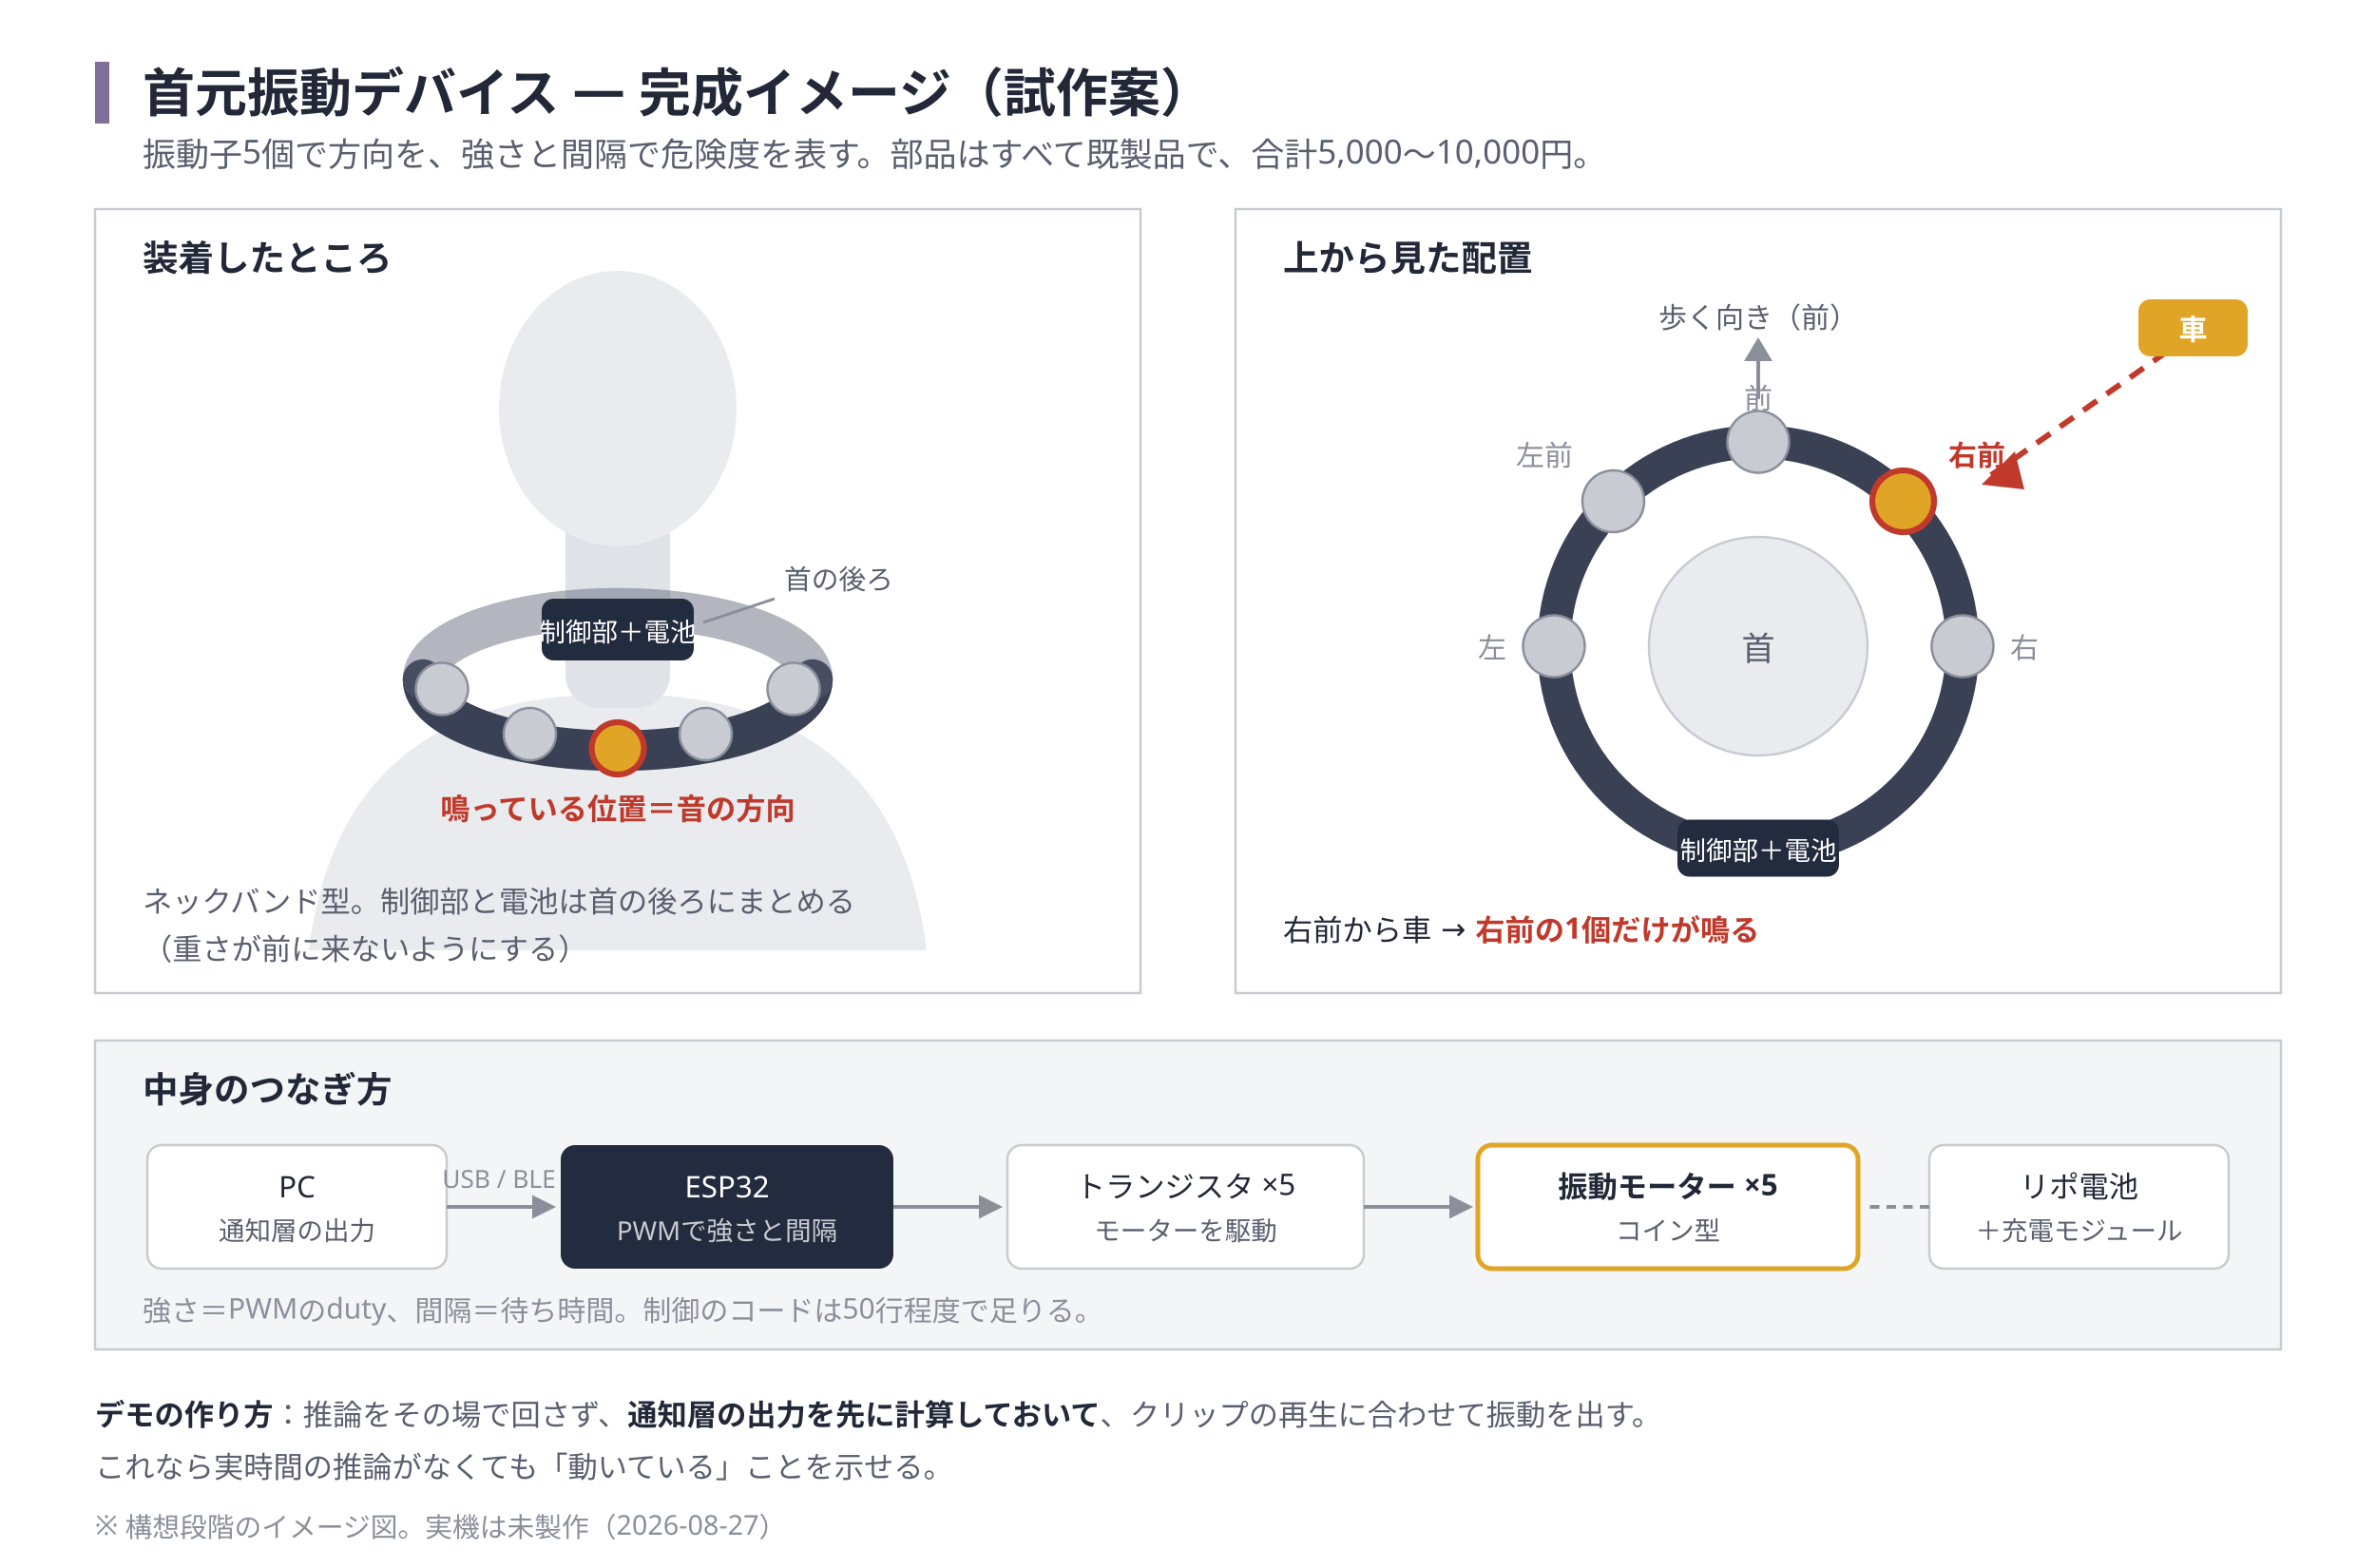
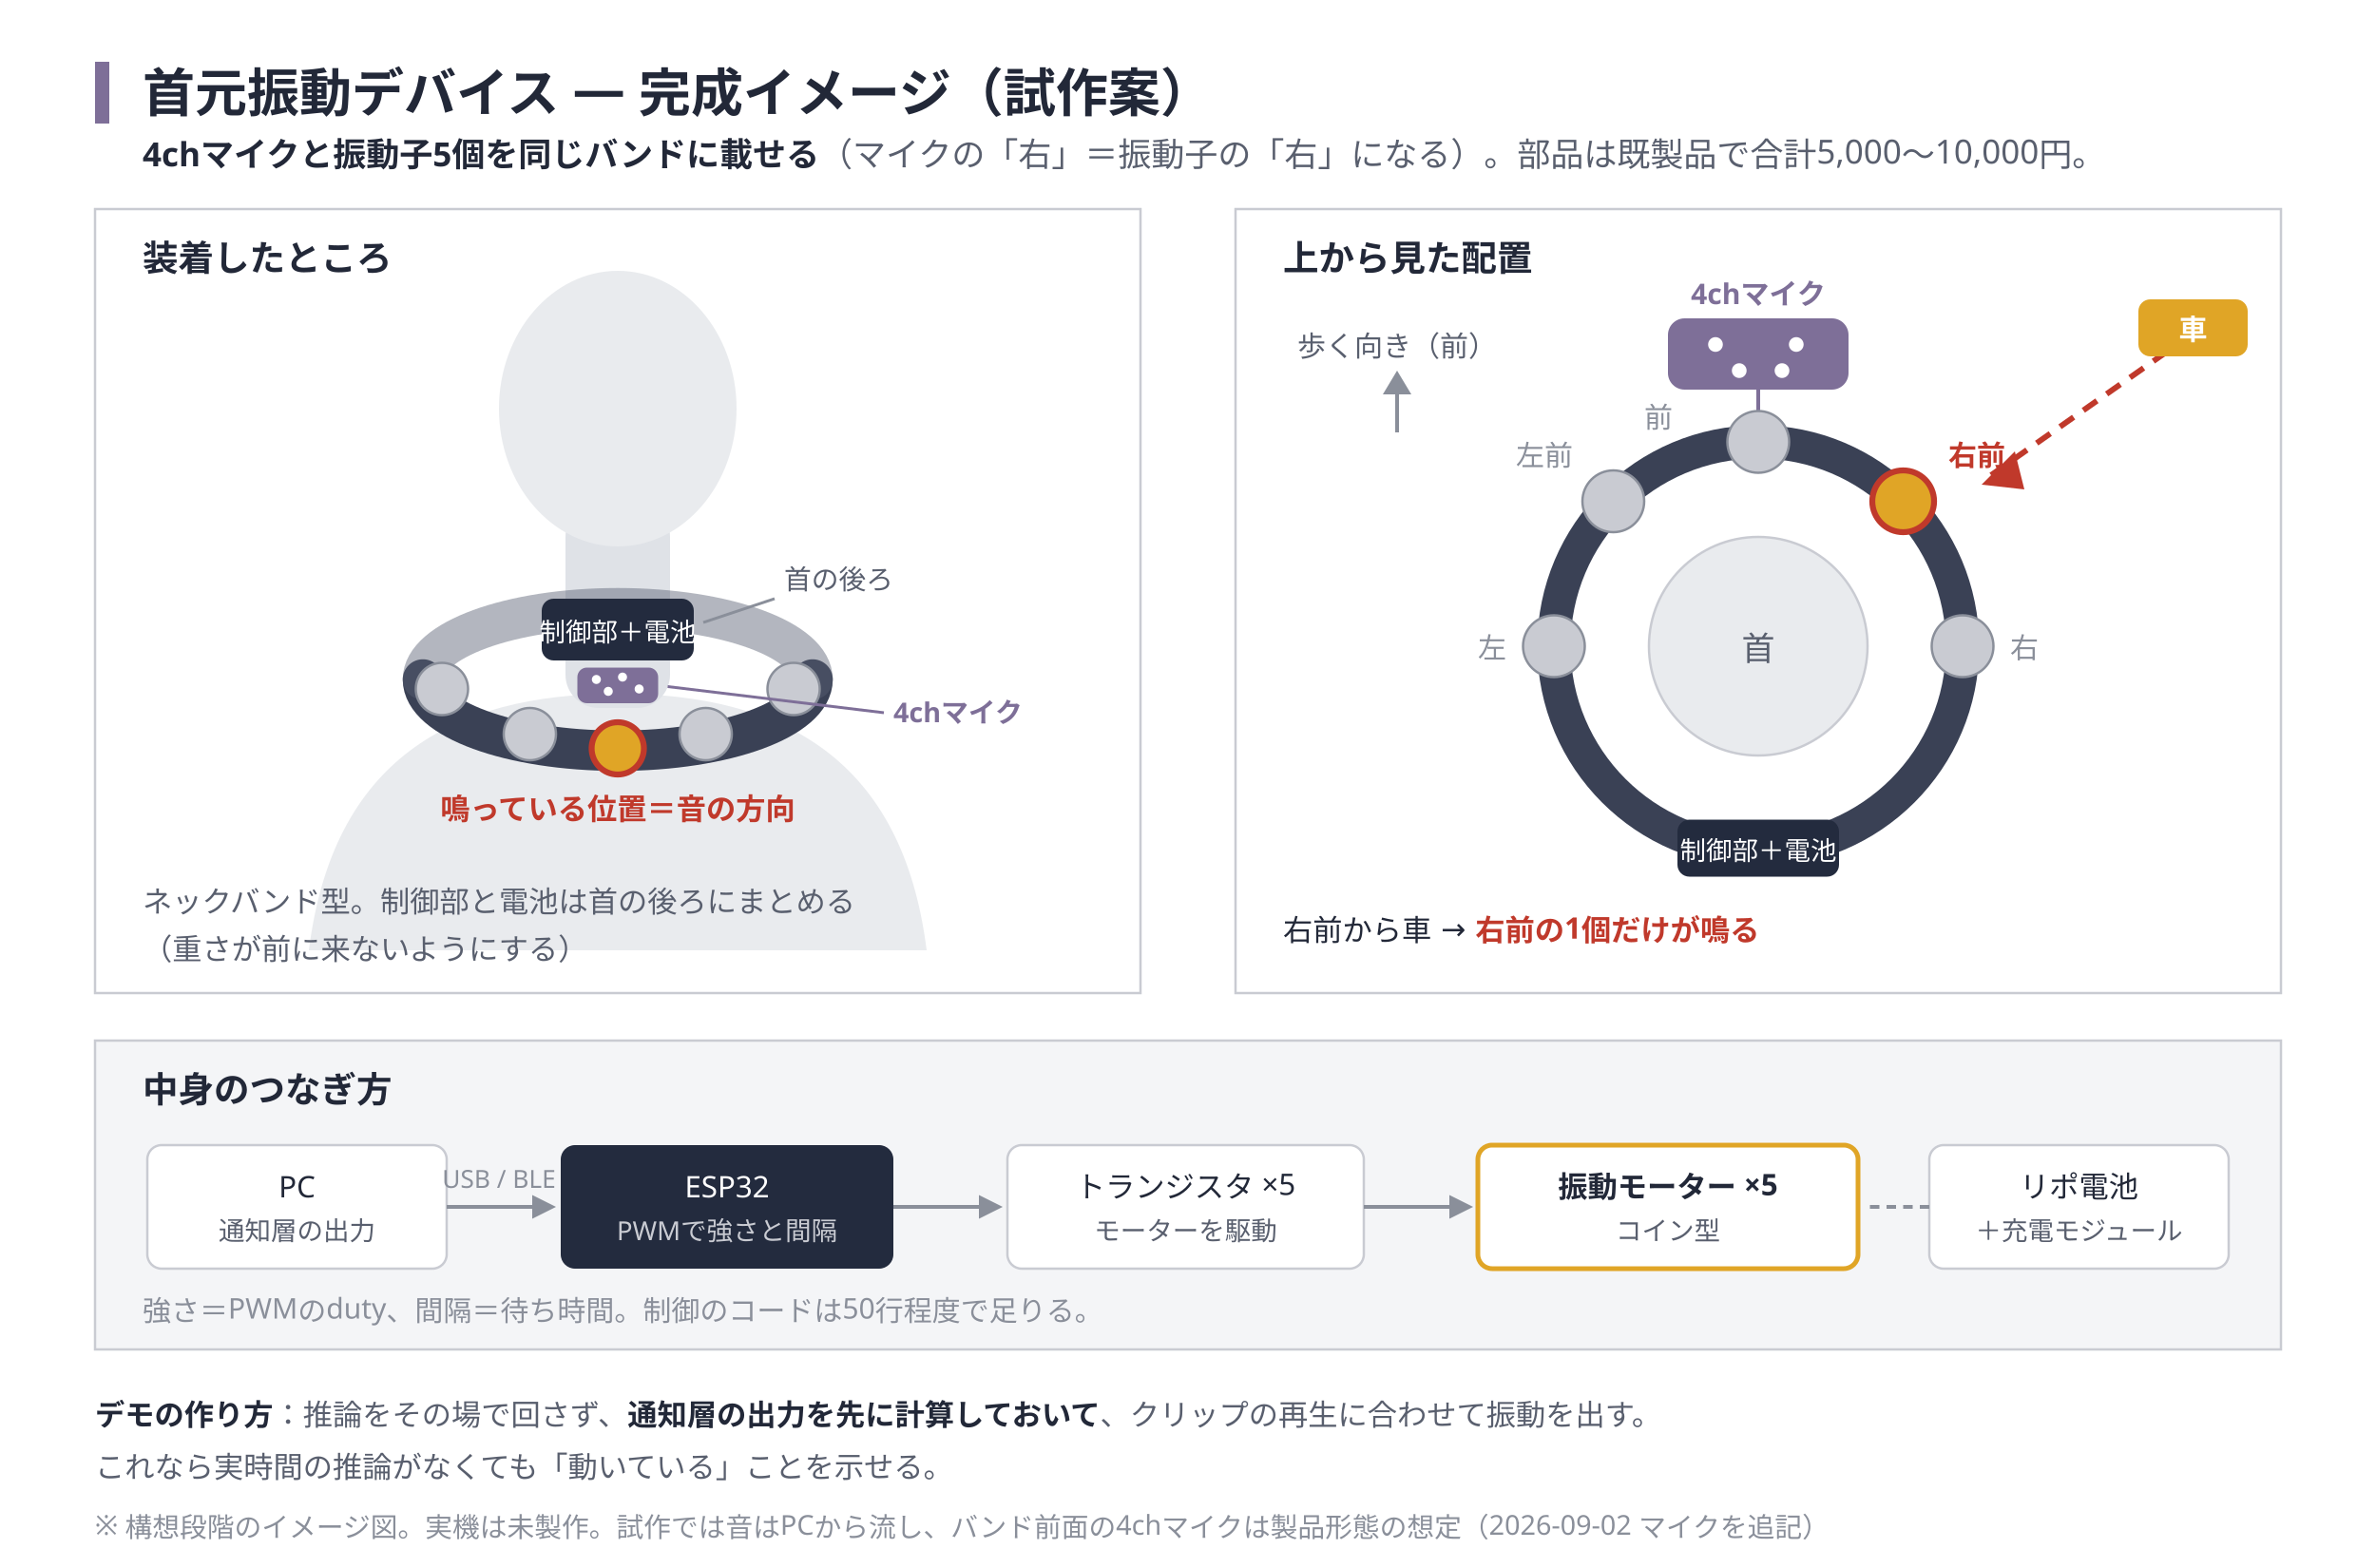
<svg xmlns="http://www.w3.org/2000/svg" viewBox="0 0 1000 660" width="1000" height="660" font-family="Meiryo, 'Hiragino Kaku Gothic ProN', sans-serif">
  <rect width="1000" height="660" fill="#ffffff" />
  <rect x="40" y="26" width="6" height="26" fill="#7e6f98" />
  <text x="60" y="47" font-size="22" font-weight="bold" fill="#222838">首元振動デバイス — 完成イメージ（試作案）</text>
-   <text x="60" y="70" font-size="14" fill="#595f6e">振動子5個で方向を、強さと間隔で危険度を表す。部品はすべて既製品で、合計5,000〜10,000円。</text>
+   <text x="60" y="70" font-size="14" fill="#595f6e">
+     <tspan font-weight="bold" fill="#222838">4chマイクと振動子5個を同じバンドに載せる</tspan>（マイクの「右」＝振動子の「右」になる）。部品は既製品で合計5,000〜10,000円。</text>
  <rect x="40" y="88" width="440" height="330" fill="#ffffff" stroke="#c9cbd2" />
  <text x="60" y="114" font-size="15" font-weight="bold" fill="#222838">装着したところ</text>
  <path d="M 130 400 C 140 320 190 292 260 292 C 330 292 380 320 390 400 Z" fill="#e9ebee" />
  <rect x="238" y="212" width="44" height="86" rx="14" fill="#dfe2e7" />
  <ellipse cx="260" cy="172" rx="50" ry="58" fill="#e9ebee" />
  <path d="M 178 286 A 82 30 0 0 0 342 286" fill="none" stroke="#3a4155" stroke-width="17" stroke-linecap="round" />
  <path d="M 178 286 A 82 30 0 0 1 342 286" fill="none" stroke="#565d70" stroke-width="17" stroke-linecap="round" opacity="0.45" />
  <g>
    <circle cx="186" cy="290" r="11" fill="#c9cbd2" stroke="#8a8f9a" />
    <circle cx="223" cy="309" r="11" fill="#c9cbd2" stroke="#8a8f9a" />
    <circle cx="260" cy="315" r="11" fill="#e0a526" stroke="#c0392b" stroke-width="2.5" />
    <circle cx="297" cy="309" r="11" fill="#c9cbd2" stroke="#8a8f9a" />
    <circle cx="334" cy="290" r="11" fill="#c9cbd2" stroke="#8a8f9a" />
  </g>
+   <rect x="243" y="281" width="34" height="15" rx="4" fill="#7e6f98" />
+   <circle cx="251" cy="286" r="1.9" fill="#ffffff" />
+   <circle cx="262" cy="285" r="1.9" fill="#ffffff" />
+   <circle cx="256" cy="291" r="1.9" fill="#ffffff" />
+   <circle cx="269" cy="290" r="1.9" fill="#ffffff" />
+   <path d="M 372 300 L 281 289" stroke="#7e6f98" stroke-width="1.2" />
+   <text x="376" y="304" font-size="11.5" fill="#7e6f98" font-weight="bold">4chマイク</text>
  <text x="260" y="345" font-size="12.5" fill="#c0392b" text-anchor="middle" font-weight="bold">鳴っている位置＝音の方向</text>
  <rect x="228" y="252" width="64" height="26" rx="5" fill="#232b3e" />
  <text x="260" y="270" font-size="11" fill="#ffffff" text-anchor="middle">制御部＋電池</text>
  <text x="330" y="248" font-size="11.5" fill="#595f6e">首の後ろ</text>
  <path d="M 326 252 L 296 262" stroke="#8a8f9a" stroke-width="1.2" />
  <text x="60" y="384" font-size="12.5" fill="#595f6e">ネックバンド型。制御部と電池は首の後ろにまとめる</text>
  <text x="60" y="404" font-size="12.5" fill="#595f6e">（重さが前に来ないようにする）</text>
  <rect x="520" y="88" width="440" height="330" fill="#ffffff" stroke="#c9cbd2" />
  <text x="540" y="114" font-size="15" font-weight="bold" fill="#222838">上から見た配置</text>
-   <path d="M 740 146 L 740 168" stroke="#8a8f9a" stroke-width="1.6" />
-   <path d="M 734 152 L 740 142 L 746 152 Z" fill="#8a8f9a" />
-   <text x="740" y="138" font-size="12" fill="#595f6e" text-anchor="middle">歩く向き（前）</text>
+   <path d="M 588 160 L 588 182" stroke="#8a8f9a" stroke-width="1.6" />
+   <path d="M 582 166 L 588 156 L 594 166 Z" fill="#8a8f9a" />
+   <text x="588" y="150" font-size="12" fill="#595f6e" text-anchor="middle">歩く向き（前）</text>
+   <text x="740" y="128" font-size="12" fill="#7e6f98" text-anchor="middle" font-weight="bold">4chマイク</text>
+   <rect x="702" y="134" width="76" height="30" rx="7" fill="#7e6f98" />
+   <circle cx="722" cy="145" r="3.1" fill="#ffffff" />
+   <circle cx="756" cy="145" r="3.1" fill="#ffffff" />
+   <circle cx="732" cy="156" r="3.1" fill="#ffffff" />
+   <circle cx="750" cy="156" r="3.1" fill="#ffffff" />
+   <path d="M 740 164 L 740 173" stroke="#7e6f98" stroke-width="1.6" />
  <circle cx="740" cy="272" r="86" fill="none" stroke="#3a4155" stroke-width="14" />
  <circle cx="740" cy="272" r="46" fill="#e9ebee" stroke="#c9cbd2" />
  <text x="740" y="278" font-size="14" fill="#595f6e" text-anchor="middle">首</text>
  <g>
    <circle cx="654" cy="272" r="13" fill="#c9cbd2" stroke="#8a8f9a" />
    <text x="628" y="277" font-size="12" fill="#8a8f9a" text-anchor="middle">左</text>
    <circle cx="679" cy="211" r="13" fill="#c9cbd2" stroke="#8a8f9a" />
    <text x="650" y="196" font-size="12" fill="#8a8f9a" text-anchor="middle">左前</text>
    <circle cx="740" cy="186" r="13" fill="#c9cbd2" stroke="#8a8f9a" />
-     <text x="740" y="172" font-size="12" fill="#8a8f9a" text-anchor="middle">前</text>
+     <text x="698" y="180" font-size="12" fill="#8a8f9a" text-anchor="middle">前</text>
    <circle cx="801" cy="211" r="13" fill="#e0a526" stroke="#c0392b" stroke-width="2.5" />
    <text x="832" y="196" font-size="12" fill="#c0392b" text-anchor="middle" font-weight="bold">右前</text>
    <circle cx="826" cy="272" r="13" fill="#c9cbd2" stroke="#8a8f9a" />
    <text x="852" y="277" font-size="12" fill="#8a8f9a" text-anchor="middle">右</text>
  </g>
  <rect x="706" y="345" width="68" height="24" rx="5" fill="#232b3e" />
  <text x="740" y="362" font-size="11" fill="#ffffff" text-anchor="middle">制御部＋電池</text>
  <path d="M 912 148 L 838 200" stroke="#c0392b" stroke-width="2.4" stroke-dasharray="7 5" />
  <path d="M 848 190 L 834 204 L 852 206 Z" fill="#c0392b" />
  <rect x="900" y="126" width="46" height="24" rx="5" fill="#e0a526" />
  <text x="923" y="143" font-size="12" fill="#ffffff" text-anchor="middle" font-weight="bold">車</text>
  <text x="540" y="396" font-size="12.5" fill="#222838">右前から車 → <tspan fill="#c0392b" font-weight="bold">右前の1個だけが鳴る</tspan>
  </text>
  <rect x="40" y="438" width="920" height="130" fill="#f4f5f7" stroke="#c9cbd2" />
  <text x="60" y="464" font-size="15" font-weight="bold" fill="#222838">中身のつなぎ方</text>
  <g font-size="12.5">
    <rect x="62" y="482" width="126" height="52" rx="6" fill="#ffffff" stroke="#c9cbd2" />
    <text x="125" y="504" fill="#222838" text-anchor="middle">PC</text>
    <text x="125" y="522" fill="#595f6e" text-anchor="middle" font-size="11">通知層の出力</text>
    <path d="M 188 508 L 232 508" stroke="#8a8f9a" stroke-width="1.6" />
    <path d="M 224 503 L 234 508 L 224 513 Z" fill="#8a8f9a" />
    <text x="210" y="500" font-size="10.5" fill="#8a8f9a" text-anchor="middle">USB / BLE</text>
    <rect x="236" y="482" width="140" height="52" rx="6" fill="#232b3e" />
    <text x="306" y="504" fill="#ffffff" text-anchor="middle">ESP32</text>
    <text x="306" y="522" fill="#c9cbd2" text-anchor="middle" font-size="11">PWMで強さと間隔</text>
    <path d="M 376 508 L 420 508" stroke="#8a8f9a" stroke-width="1.6" />
    <path d="M 412 503 L 422 508 L 412 513 Z" fill="#8a8f9a" />
    <rect x="424" y="482" width="150" height="52" rx="6" fill="#ffffff" stroke="#c9cbd2" />
    <text x="499" y="504" fill="#222838" text-anchor="middle">トランジスタ ×5</text>
    <text x="499" y="522" fill="#595f6e" text-anchor="middle" font-size="11">モーターを駆動</text>
    <path d="M 574 508 L 618 508" stroke="#8a8f9a" stroke-width="1.6" />
    <path d="M 610 503 L 620 508 L 610 513 Z" fill="#8a8f9a" />
    <rect x="622" y="482" width="160" height="52" rx="6" fill="#ffffff" stroke="#e0a526" stroke-width="2" />
    <text x="702" y="504" fill="#222838" text-anchor="middle" font-weight="bold">振動モーター ×5</text>
    <text x="702" y="522" fill="#595f6e" text-anchor="middle" font-size="11">コイン型</text>
    <rect x="812" y="482" width="126" height="52" rx="6" fill="#ffffff" stroke="#c9cbd2" />
    <text x="875" y="504" fill="#222838" text-anchor="middle">リポ電池</text>
    <text x="875" y="522" fill="#595f6e" text-anchor="middle" font-size="11">＋充電モジュール</text>
    <path d="M 812 508 L 786 508" stroke="#8a8f9a" stroke-width="1.6" stroke-dasharray="4 3" />
  </g>
  <text x="60" y="556" font-size="12" fill="#8a8f9a">強さ＝PWMのduty、間隔＝待ち時間。制御のコードは50行程度で足りる。</text>
  <text x="40" y="600" font-size="12.5" fill="#595f6e">
    <tspan font-weight="bold" fill="#222838">デモの作り方</tspan>：推論をその場で回さず、<tspan font-weight="bold" fill="#222838">通知層の出力を先に計算しておいて</tspan>、クリップの再生に合わせて振動を出す。
  </text>
  <text x="40" y="622" font-size="12.5" fill="#595f6e">これなら実時間の推論がなくても「動いている」ことを示せる。</text>
-   <text x="40" y="646" font-size="11.5" fill="#8a8f9a">※ 構想段階のイメージ図。実機は未製作（2026-08-27）</text>
+   <text x="40" y="646" font-size="11.5" fill="#8a8f9a">※ 構想段階のイメージ図。実機は未製作。試作では音はPCから流し、バンド前面の4chマイクは製品形態の想定（2026-09-02 マイクを追記）</text>
</svg>
